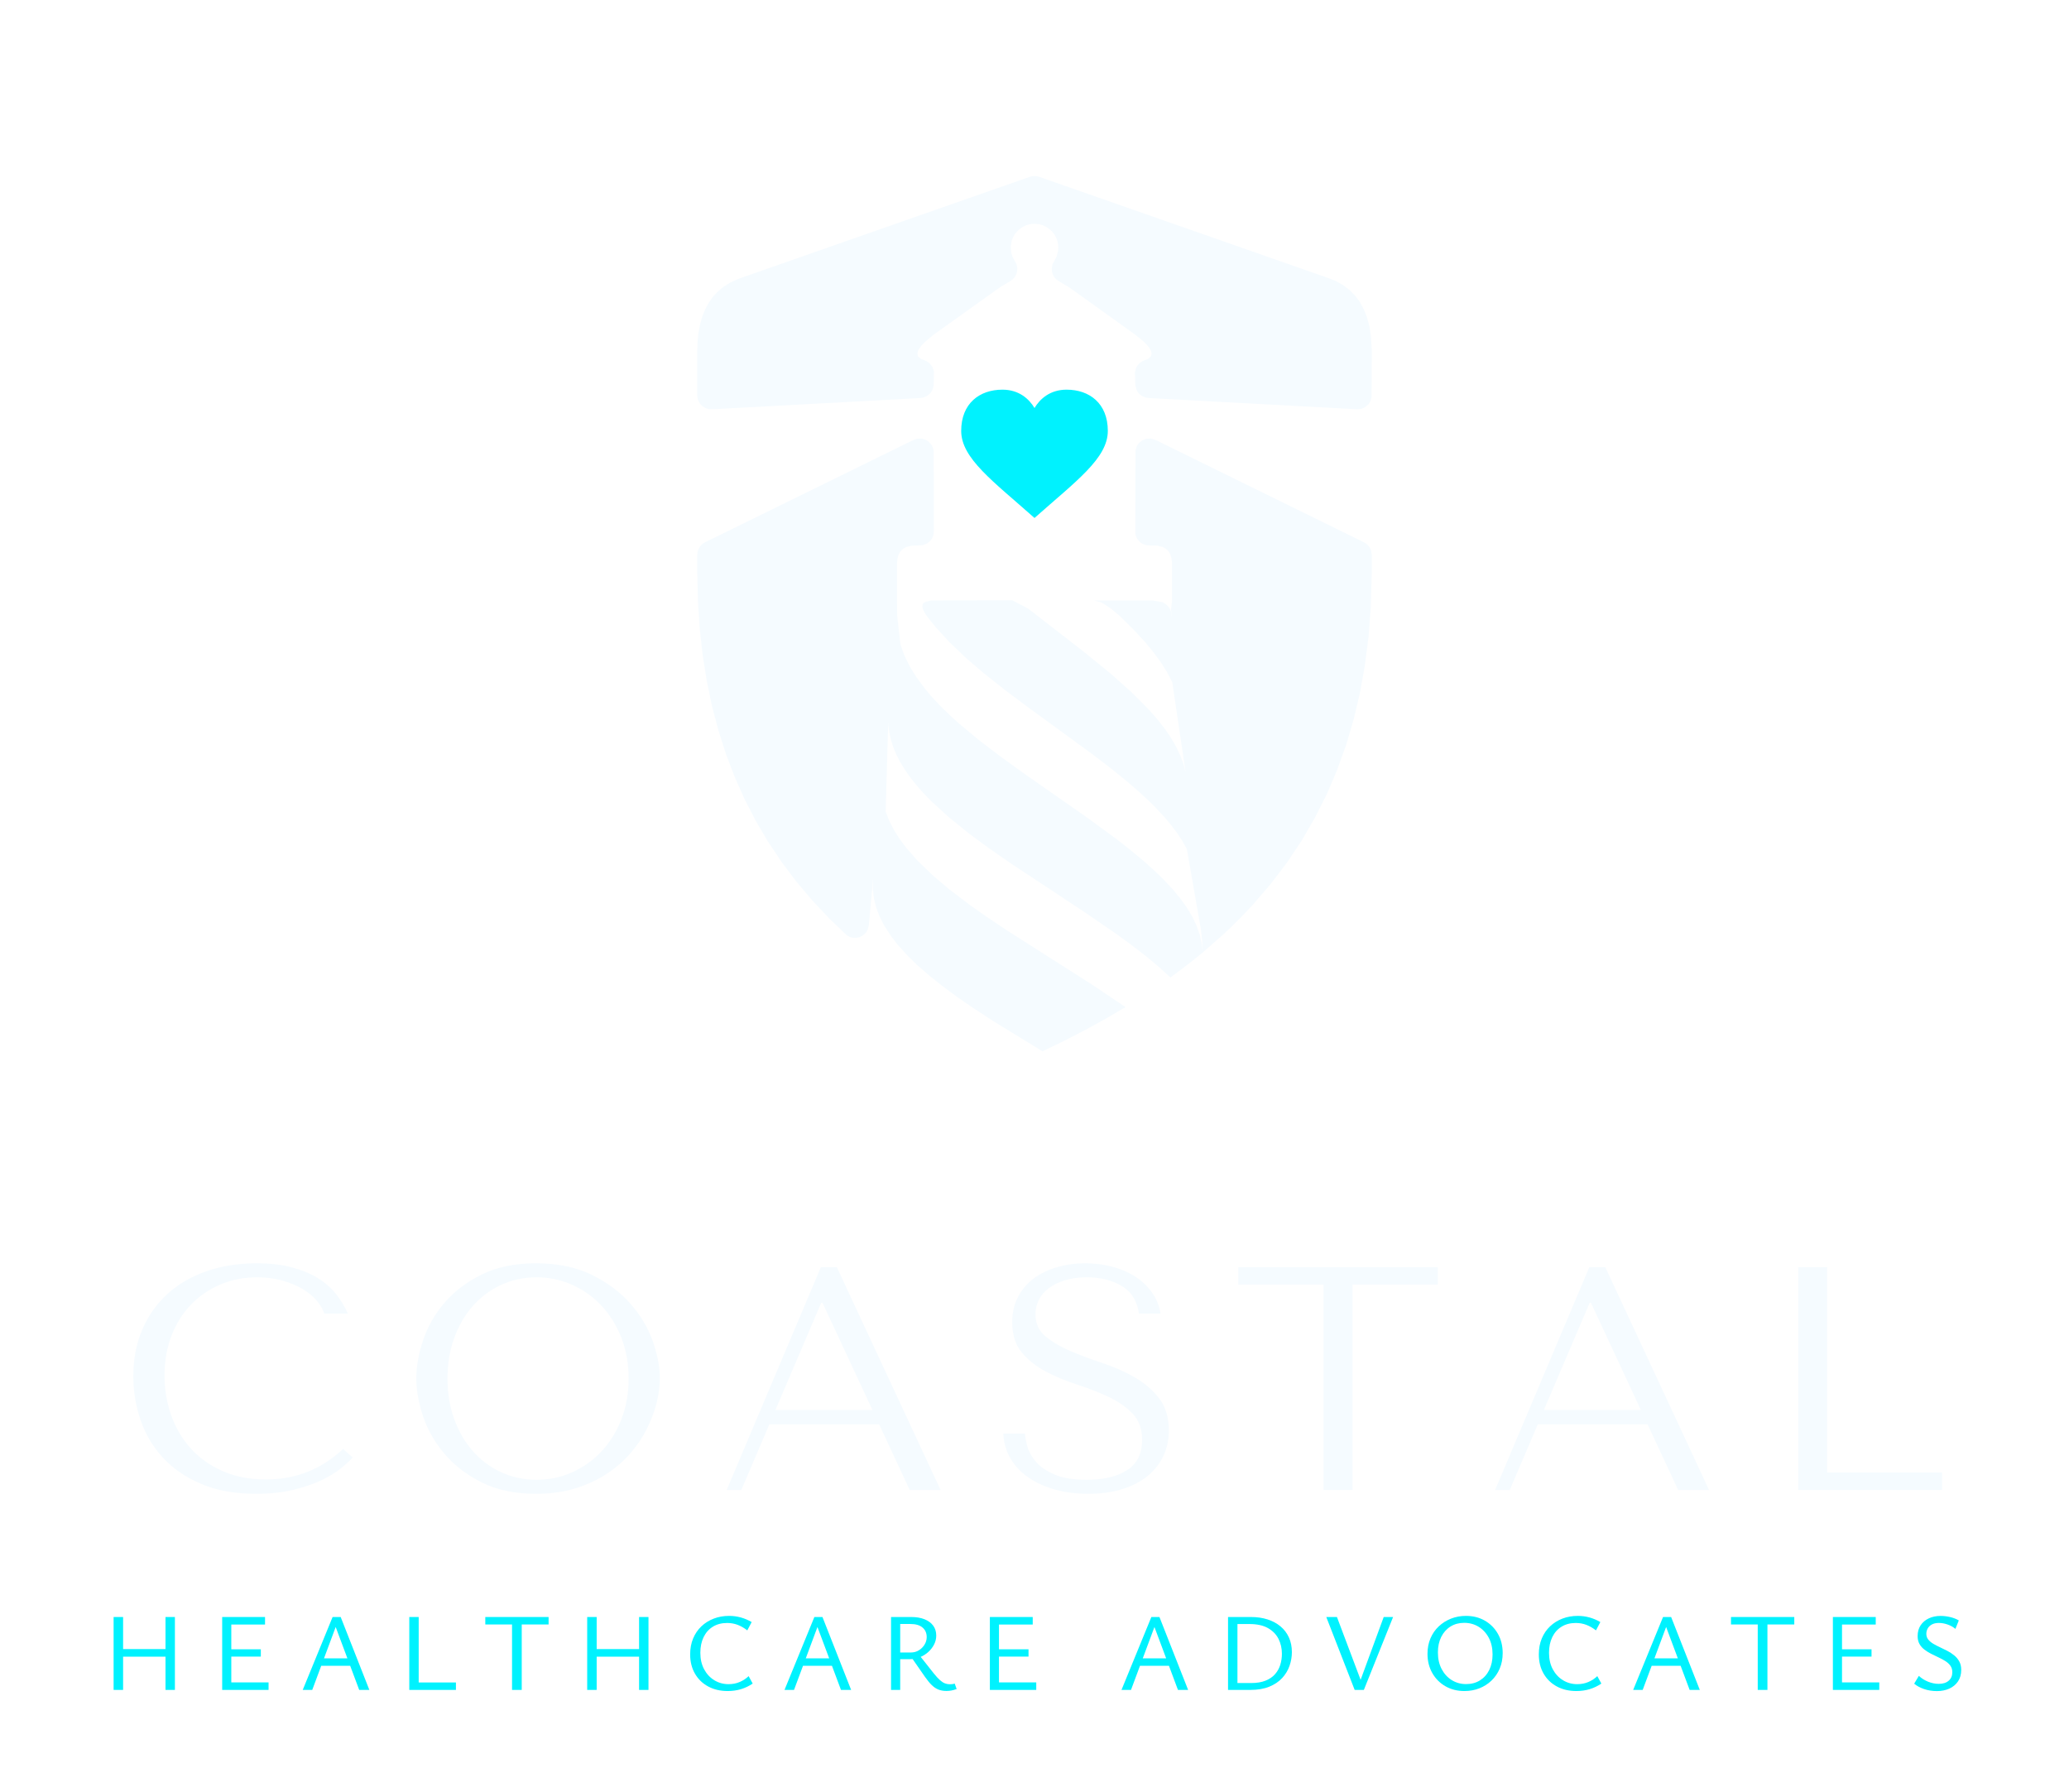
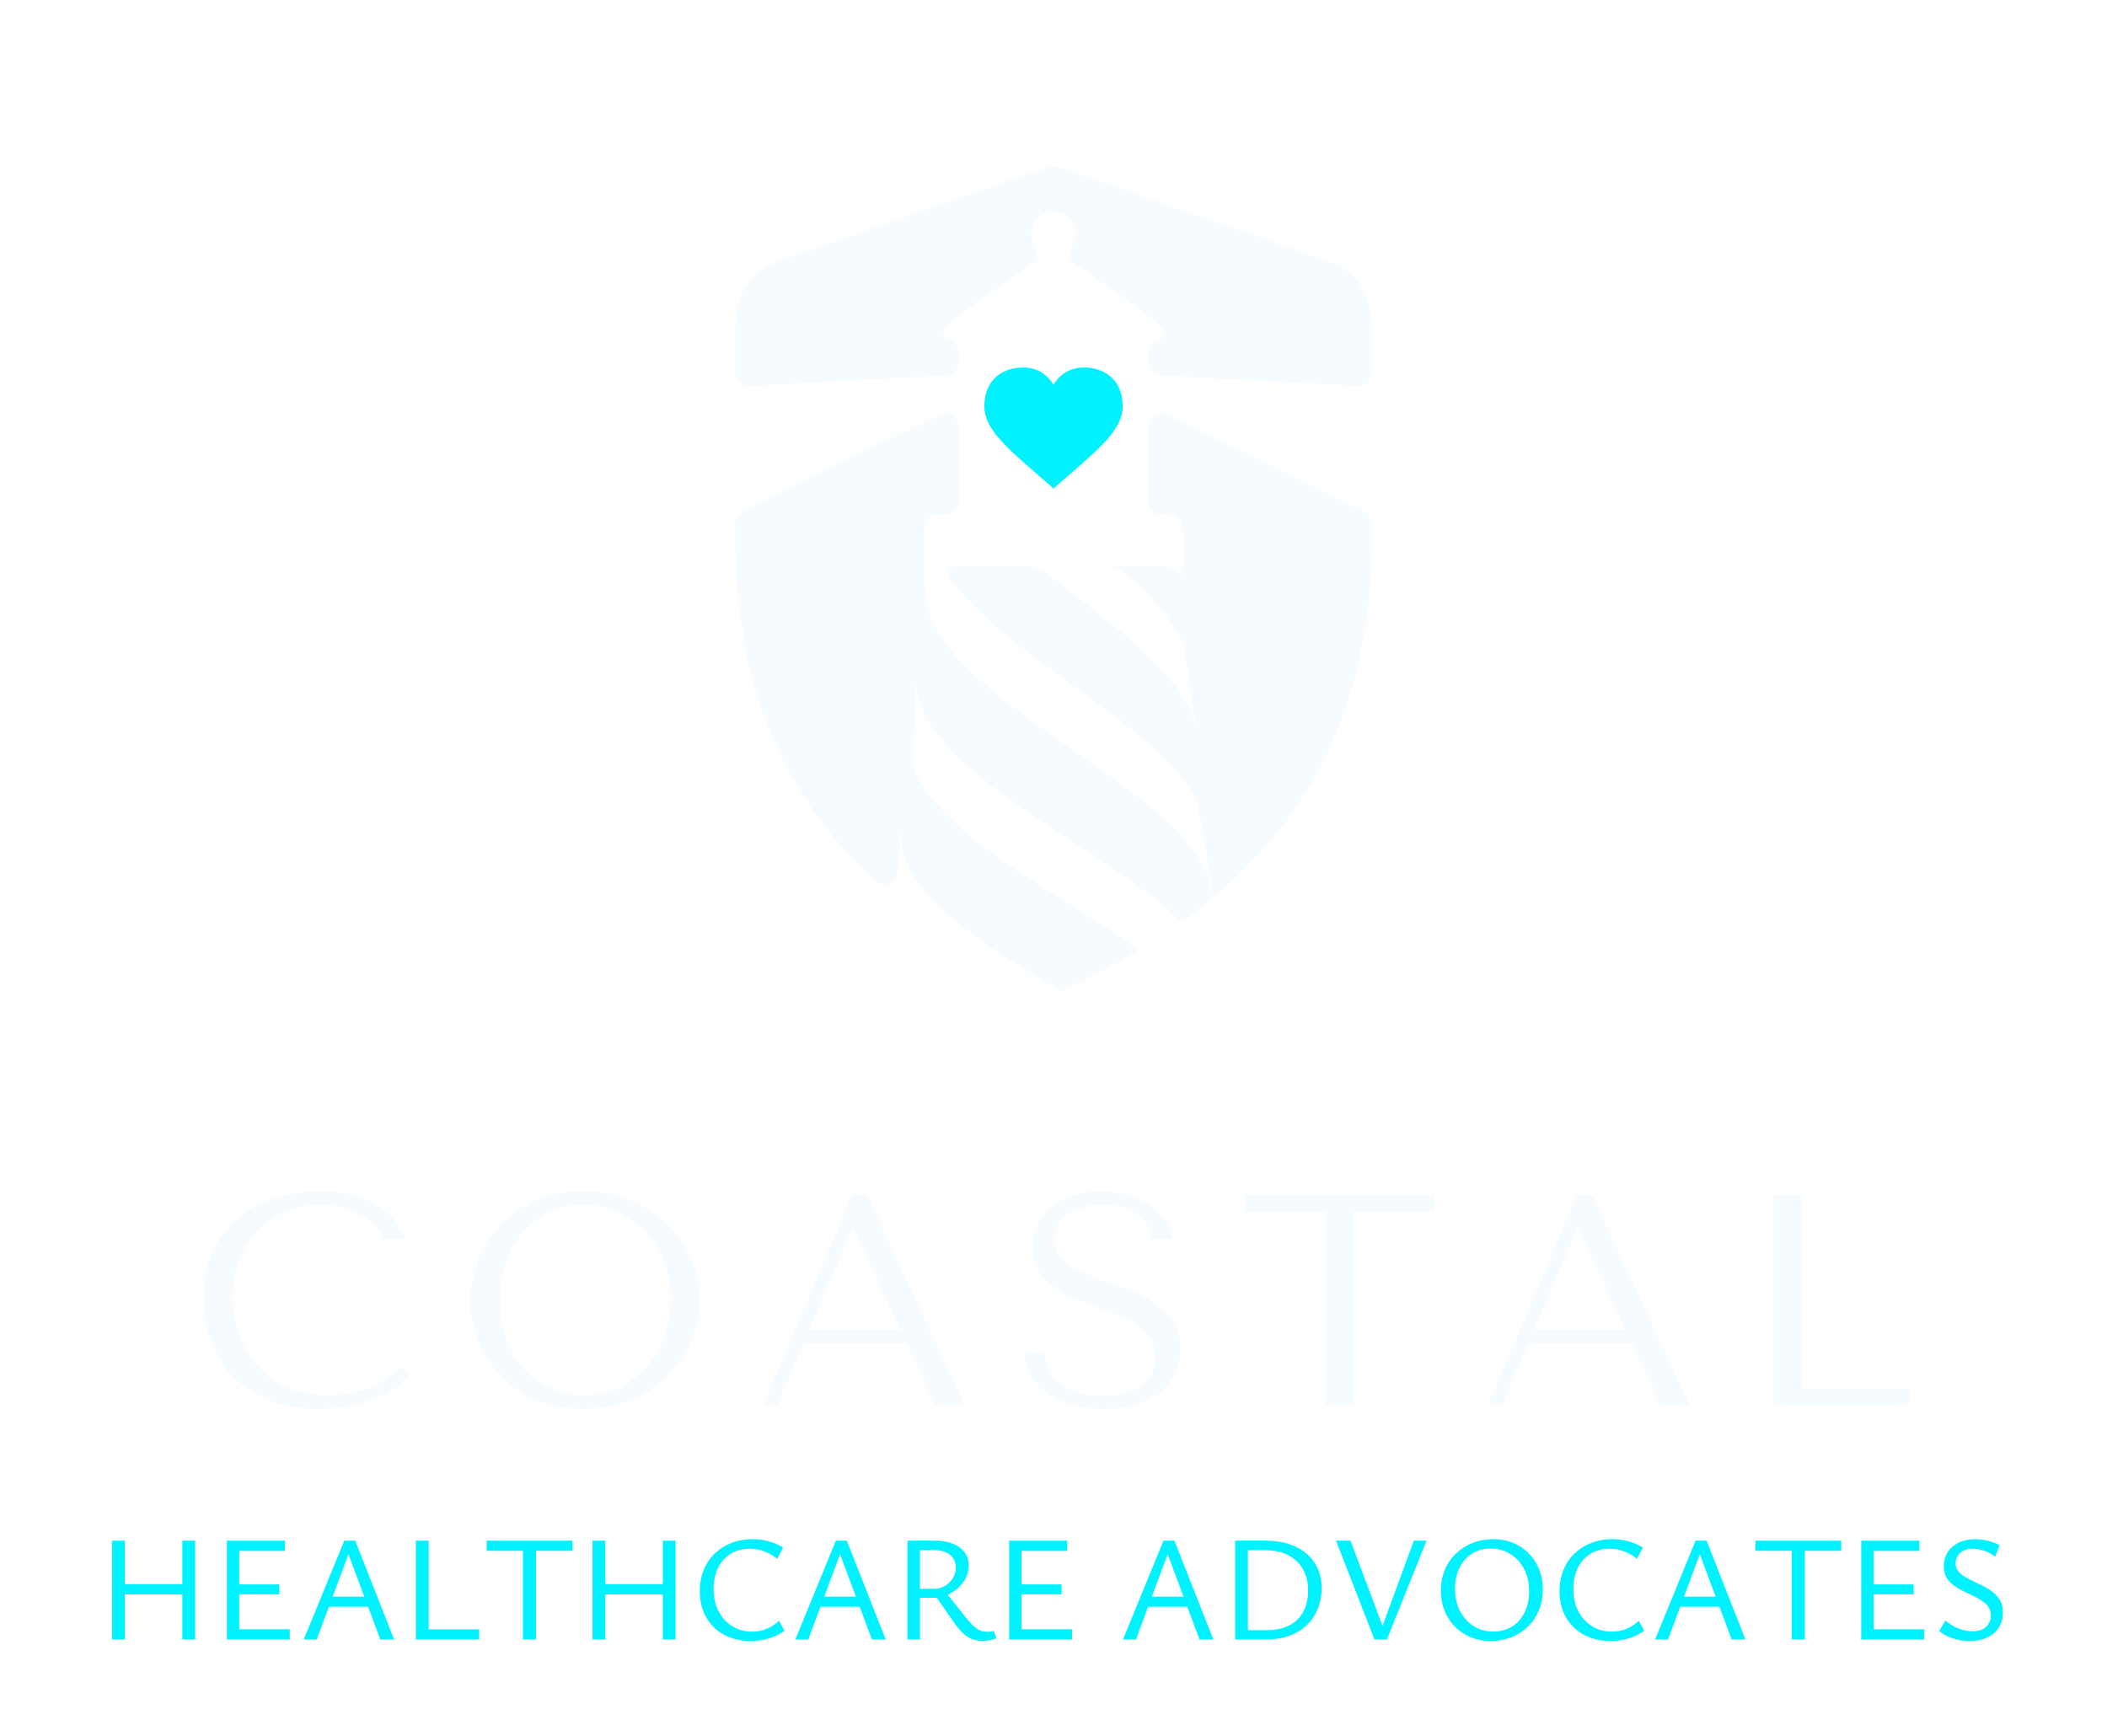
- <svg xmlns="http://www.w3.org/2000/svg" viewBox="0 0 162.49 140.70" width="162.49" height="140.70" role="img" aria-label="Coastal Healthcare Advocates">
-   <g transform="translate(46.700 8.000) scale(0.57576)">
+ <svg xmlns="http://www.w3.org/2000/svg" viewBox="0 0 175.41 144.50" width="175.41" height="144.50" role="img" aria-label="Coastal Healthcare Advocates">
+   <g transform="translate(53.161 8.000) scale(0.57576)">
    <path d="M 16.47 41.9 L 44.45 40.39 L 44.94 40.29 L 45.29 40.14 L 45.59 39.92 L 45.85 39.65 L 46.05 39.33 L 46.18 38.98 L 46.25 38.61 L 46.28 36.76 L 46.09 36.17 L 45.71 35.67 L 45.31 35.38 L 44.47 35.02 L 44.14 34.73 L 44.05 34.52 L 44.03 34.26 L 44.1 33.99 L 44.24 33.7 L 44.56 33.26 L 45.01 32.78 L 46.24 31.75 L 55.33 25.26 L 56.83 24.36 L 57.2 24.02 L 57.41 23.72 L 57.56 23.38 L 57.64 23.01 L 57.65 22.64 L 57.55 22.16 L 57.01 21.15 L 56.81 20.48 L 56.76 19.67 L 56.91 18.88 L 57.09 18.43 L 57.3 18.07 L 57.59 17.69 L 57.96 17.35 L 58.3 17.11 L 58.74 16.88 L 59.2 16.73 L 59.61 16.65 L 60.11 16.63 L 60.69 16.7 L 61.17 16.84 L 61.62 17.06 L 62.04 17.35 L 62.41 17.69 L 62.76 18.16 L 62.99 18.6 L 63.13 18.99 L 63.22 19.47 L 63.25 19.88 L 63.21 20.36 L 62.99 21.15 L 62.45 22.16 L 62.35 22.77 L 62.38 23.14 L 62.48 23.5 L 62.65 23.83 L 62.89 24.12 L 63.17 24.36 L 64.72 25.29 L 73.72 31.73 L 74.95 32.74 L 75.35 33.16 L 75.7 33.6 L 75.88 33.94 L 75.96 34.22 L 75.96 34.45 L 75.87 34.7 L 75.53 35.02 L 74.69 35.38 L 74.29 35.67 L 74.04 35.96 L 73.86 36.28 L 73.7 36.89 L 73.75 38.61 L 73.9 39.22 L 74.07 39.55 L 74.31 39.84 L 74.61 40.08 L 75.06 40.29 L 75.55 40.39 L 104 41.92 L 104.61 41.86 L 105.06 41.66 L 105.53 41.27 L 105.81 40.86 L 105.98 40.27 L 106 33.8 L 105.89 31.97 L 105.69 30.65 L 105.37 29.44 L 104.94 28.34 L 104.38 27.3 L 103.72 26.41 L 102.96 25.65 L 102.09 24.99 L 101.11 24.44 L 100.17 24.06 L 60.63 10.22 L 60.26 10.13 L 59.74 10.13 L 59.37 10.22 L 19.76 24.08 L 18.56 24.61 L 17.55 25.24 L 16.79 25.88 L 16.14 26.58 L 15.56 27.4 L 15.09 28.28 L 14.68 29.28 L 14.39 30.32 L 14.16 31.51 L 14.04 32.72 L 14 33.9 L 14 40.03 L 14.06 40.51 L 14.19 40.86 L 14.39 41.18 L 14.64 41.45 L 14.94 41.66 L 15.27 41.82 L 15.63 41.91 L 16.47 41.9 Z M 69.53 68.51 L 70.47 69.14 L 71.6 70.09 L 73.53 71.99 L 75.11 73.7 L 76.26 75.1 L 77.27 76.49 L 78.1 77.82 L 78.79 79.15 L 80.8 92.7 L 80.61 91.45 L 80.33 90.34 L 79.92 89.23 L 79.33 87.96 L 78.59 86.69 L 77.72 85.43 L 76.72 84.16 L 75.6 82.89 L 73.24 80.52 L 70.39 77.98 L 66.69 74.97 L 59.13 69.11 L 56.982 67.982 L 45.92 68 L 45.25 68.16 L 44.88 68.32 L 44.76 68.48 L 44.7 68.79 L 44.81 69.27 L 45.06 69.74 L 45.38 70.22 L 46.52 71.64 L 48.41 73.7 L 50.74 75.92 L 53.15 77.98 L 55.96 80.2 L 59.13 82.57 L 67.82 88.91 L 70.51 90.97 L 72.66 92.71 L 74.13 93.98 L 75.51 95.25 L 76.62 96.36 L 77.66 97.47 L 78.59 98.58 L 79.43 99.68 L 80.16 100.79 L 80.78 101.9 L 82.6 112.3 L 82.67 112.66 L 82.852 114.244 L 82.944 116.015 L 85.69 113.6 L 86.52 112.83 L 88.21 111.16 L 89.8 109.48 L 92.27 106.6 L 94.53 103.62 L 96.49 100.67 L 98.28 97.57 L 99.88 94.39 L 101.27 91.13 L 102.48 87.79 L 103.51 84.3 L 104.38 80.65 L 105.05 76.93 L 105.56 72.97 L 105.87 68.92 L 106 64.31 L 106 61.77 L 105.9 61.16 L 105.74 60.82 L 105.53 60.52 L 105.25 60.26 L 104.94 60.07 L 76.49 46.1 L 75.9 45.92 L 75.28 45.94 L 74.7 46.16 L 74.22 46.55 L 73.95 46.96 L 73.77 47.56 L 73.75 58.85 L 73.87 59.33 L 74.05 59.65 L 74.38 60.03 L 74.68 60.25 L 75.02 60.4 L 75.38 60.48 L 76.72 60.52 L 77.44 60.69 L 77.78 60.85 L 78.1 61.1 L 78.33 61.37 L 78.52 61.71 L 78.68 62.26 L 78.75 62.83 L 78.75 68.08 L 78.62 69.31 L 78.72 69.97 L 78.73 70.09 L 78.74 70.28 L 78.64 69.58 L 78.47 69.14 L 78.3 68.89 L 77.83 68.44 L 77.48 68.25 L 77.22 68.19 L 76.14 68 L 68.13 68 L 69.05 68.25 L 69.53 68.51 Z M 14 64.21 L 14.09 68.05 L 14.33 71.76 L 14.73 75.42 L 15.29 78.94 L 16.01 82.41 L 16.89 85.74 L 17.91 88.94 L 19.11 92.08 L 20.45 95.09 L 21.97 98.04 L 23.63 100.86 L 25.47 103.62 L 27.49 106.31 L 29.65 108.87 L 32.05 111.42 L 34.41 113.67 L 34.85 113.91 L 35.21 114 L 35.7 114.01 L 36.07 113.94 L 36.41 113.79 L 36.72 113.58 L 37.06 113.22 L 37.24 112.9 L 37.4 112.3 L 37.99 105.89 L 37.95 107.37 L 38.09 108.6 L 38.39 109.83 L 38.85 111.06 L 39.47 112.29 L 40.42 113.76 L 41.37 114.99 L 42.71 116.47 L 43.97 117.7 L 45.66 119.17 L 47.52 120.65 L 49.53 122.13 L 51.67 123.6 L 54.3 125.32 L 61.09 129.49 L 64.12 128.02 L 66.99 126.54 L 69.73 125.03 L 72.42 123.46 L 67.86 120.4 L 56.28 113.02 L 53.7 111.3 L 51.25 109.58 L 48.34 107.37 L 46.02 105.4 L 43.99 103.43 L 42.48 101.71 L 41.57 100.48 L 40.8 99.25 L 40.17 98.02 L 39.7 96.79 L 40.09 83.08 L 40.03 84.06 L 40.07 85.05 L 40.2 86.03 L 40.42 87.01 L 40.73 88 L 41.14 88.98 L 41.64 89.97 L 42.39 91.2 L 43.09 92.18 L 43.87 93.16 L 44.73 94.15 L 45.92 95.38 L 48.35 97.59 L 51.1 99.81 L 53.76 101.77 L 56.59 103.74 L 67.01 110.63 L 71.3 113.58 L 73.32 115.06 L 75.23 116.53 L 77 118.01 L 78.54 119.42 L 80.77 117.75 L 82.944 116.015 L 82.81 114.81 L 82.54 113.58 L 82.1 112.35 L 81.52 111.12 L 80.78 109.89 L 79.9 108.66 L 78.89 107.43 L 77.51 105.96 L 76.23 104.73 L 74.85 103.5 L 73.07 102.02 L 71.18 100.54 L 67.15 97.59 L 59.04 91.93 L 55.61 89.47 L 52.38 87.01 L 49.72 84.8 L 48.37 83.57 L 47.11 82.34 L 45.96 81.11 L 45.13 80.13 L 43.85 78.4 L 42.94 76.93 L 42.23 75.45 L 41.71 73.98 L 41.27 70.09 L 41.25 68.06 L 41.25 62.94 L 41.3 62.35 L 41.42 61.86 L 41.61 61.46 L 41.84 61.16 L 42.16 60.9 L 42.5 60.71 L 43.27 60.53 L 44.74 60.46 L 45.32 60.25 L 45.71 59.94 L 45.95 59.66 L 46.13 59.33 L 46.23 58.97 L 46.27 58.6 L 46.25 47.68 L 46.19 47.31 L 46.05 46.96 L 45.86 46.65 L 45.51 46.3 L 45.08 46.05 L 44.6 45.92 L 43.98 45.94 L 43.51 46.1 L 14.95 60.12 L 14.65 60.34 L 14.39 60.61 L 14.15 61.04 L 14.04 61.4 L 14 61.77 L 14 64.21 Z" fill="#F5FBFF" />
    <g transform="translate(0 3.0) translate(60 30) scale(1.25) translate(-60 -30)">
      <path d="M60 49 C55.5 45 52 42.5 52 39.5 C52 36.5 54 35 56.5 35 C58.3 35 59.4 36 60 37 C60.6 36 61.7 35 63.5 35 C66 35 68 36.5 68 39.5 C68 42.5 64.5 45 60 49 Z" fill="#00F2FE" />
    </g>
  </g>
  <g fill="#F5FBFF">
-     <path transform="translate(9.2203 117) scale(0.025 -0.025)" d="M709 129Q607 33 467 33Q389 33 329.0 60.0Q269 87 229.0 132.0Q189 177 168.5 236.0Q148 295 148 359Q148 427 169.5 483.5Q191 540 230.0 581.0Q269 622 322.5 645.0Q376 668 439 668Q482 668 517.5 658.0Q553 648 580.5 632.0Q608 616 625.5 595.5Q643 575 650 554H724Q709 588 685.5 617.0Q662 646 627.0 667.0Q592 688 545.0 700.0Q498 712 438 712Q351 712 279.5 687.0Q208 662 157.0 615.5Q106 569 78.0 503.5Q50 438 50 357Q50 287 72.5 220.5Q95 154 142.0 102.5Q189 51 262.0 19.5Q335 -12 436 -12Q500 -12 550.5 0.0Q601 12 638.5 29.5Q676 47 701.0 67.0Q726 87 739 102Z" />
-     <path transform="translate(31.4453 117) scale(0.025 -0.025)" d="M50 350Q50 294 71.5 230.5Q93 167 139.0 113.0Q185 59 256.0 23.5Q327 -12 426 -12Q493 -12 547.5 4.5Q602 21 645.5 49.0Q689 77 721.0 113.5Q753 150 773.5 190.5Q794 231 804.5 272.0Q815 313 815 350Q815 406 792.0 469.5Q769 533 721.0 587.0Q673 641 599.5 676.5Q526 712 426 712Q327 712 256.0 677.0Q185 642 139.0 588.5Q93 535 71.5 471.0Q50 407 50 350ZM148 350Q148 420 169.5 478.5Q191 537 228.5 579.0Q266 621 317.0 644.5Q368 668 428 668Q487 668 539.5 644.5Q592 621 631.5 579.0Q671 537 694.0 478.5Q717 420 717 350Q717 280 694.0 221.5Q671 163 631.5 121.0Q592 79 539.5 55.5Q487 32 428 32Q368 32 317.0 55.5Q266 79 228.5 121.0Q191 163 169.5 221.5Q148 280 148 350Z" />
-     <path transform="translate(56.3203 117) scale(0.025 -0.025)" d="M509 206 605 0H702L376 700H326L30 0H76L164 206ZM488 251H183L327 588H331Z" />
-     <path transform="translate(77.8703 117) scale(0.025 -0.025)" d="M37 177Q39 134 59.5 99.0Q80 64 115.5 39.5Q151 15 199.0 1.5Q247 -12 304 -12Q362 -12 408.5 2.0Q455 16 488.0 42.0Q521 68 539.0 105.0Q557 142 557 187Q557 249 526.0 288.5Q495 328 448.5 354.5Q402 381 347.5 399.0Q293 417 246.5 437.0Q200 457 169.0 483.0Q138 509 138 552Q138 576 148.5 597.0Q159 618 179.5 633.5Q200 649 230.0 658.5Q260 668 299 668Q364 668 409.5 640.5Q455 613 463 554H531Q525 591 504.0 620.5Q483 650 451.0 670.5Q419 691 378.5 701.5Q338 712 294 712Q248 712 206.5 700.0Q165 688 133.5 665.0Q102 642 83.5 607.0Q65 572 65 527Q65 468 95.0 432.0Q125 396 170.5 372.0Q216 348 269.0 331.0Q322 314 367.5 292.5Q413 271 443.0 240.0Q473 209 473 157Q473 92 425.5 62.0Q378 32 299 32Q236 32 198.0 48.5Q160 65 140.0 88.0Q120 111 113.0 135.5Q106 160 105 177Z" />
-     <path transform="translate(96.7453 117) scale(0.025 -0.025)" d="M379 0V645H647V700H20V645H288V0Z" />
-     <path transform="translate(116.6703 117) scale(0.025 -0.025)" d="M509 206 605 0H702L376 700H326L30 0H76L164 206ZM488 251H183L327 588H331Z" />
-     <path transform="translate(138.2203 117) scale(0.025 -0.025)" d="M120 0V700H211V55H572V0Z" />
+     <path transform="translate(15.6812 117) scale(0.025 -0.025)" d="M709 129Q607 33 467 33Q389 33 329.0 60.0Q269 87 229.0 132.0Q189 177 168.5 236.0Q148 295 148 359Q148 427 169.5 483.5Q191 540 230.0 581.0Q269 622 322.5 645.0Q376 668 439 668Q482 668 517.5 658.0Q553 648 580.5 632.0Q608 616 625.5 595.5Q643 575 650 554H724Q709 588 685.5 617.0Q662 646 627.0 667.0Q592 688 545.0 700.0Q498 712 438 712Q351 712 279.5 687.0Q208 662 157.0 615.5Q106 569 78.0 503.5Q50 438 50 357Q50 287 72.5 220.5Q95 154 142.0 102.5Q189 51 262.0 19.5Q335 -12 436 -12Q500 -12 550.5 0.0Q601 12 638.5 29.5Q676 47 701.0 67.0Q726 87 739 102Z" />
+     <path transform="translate(37.9062 117) scale(0.025 -0.025)" d="M50 350Q50 294 71.5 230.5Q93 167 139.0 113.0Q185 59 256.0 23.5Q327 -12 426 -12Q493 -12 547.5 4.5Q602 21 645.5 49.0Q689 77 721.0 113.5Q753 150 773.5 190.5Q794 231 804.5 272.0Q815 313 815 350Q815 406 792.0 469.5Q769 533 721.0 587.0Q673 641 599.5 676.5Q526 712 426 712Q327 712 256.0 677.0Q185 642 139.0 588.5Q93 535 71.5 471.0Q50 407 50 350ZM148 350Q148 420 169.5 478.5Q191 537 228.5 579.0Q266 621 317.0 644.5Q368 668 428 668Q487 668 539.5 644.5Q592 621 631.5 579.0Q671 537 694.0 478.5Q717 420 717 350Q717 280 694.0 221.5Q671 163 631.5 121.0Q592 79 539.5 55.5Q487 32 428 32Q368 32 317.0 55.5Q266 79 228.5 121.0Q191 163 169.5 221.5Q148 280 148 350Z" />
+     <path transform="translate(62.7812 117) scale(0.025 -0.025)" d="M509 206 605 0H702L376 700H326L30 0H76L164 206ZM488 251H183L327 588H331Z" />
+     <path transform="translate(84.3312 117) scale(0.025 -0.025)" d="M37 177Q39 134 59.5 99.0Q80 64 115.5 39.5Q151 15 199.0 1.5Q247 -12 304 -12Q362 -12 408.5 2.0Q455 16 488.0 42.0Q521 68 539.0 105.0Q557 142 557 187Q557 249 526.0 288.5Q495 328 448.5 354.5Q402 381 347.5 399.0Q293 417 246.5 437.0Q200 457 169.0 483.0Q138 509 138 552Q138 576 148.5 597.0Q159 618 179.5 633.5Q200 649 230.0 658.5Q260 668 299 668Q364 668 409.5 640.5Q455 613 463 554H531Q525 591 504.0 620.5Q483 650 451.0 670.5Q419 691 378.5 701.5Q338 712 294 712Q248 712 206.5 700.0Q165 688 133.5 665.0Q102 642 83.5 607.0Q65 572 65 527Q65 468 95.0 432.0Q125 396 170.5 372.0Q216 348 269.0 331.0Q322 314 367.5 292.5Q413 271 443.0 240.0Q473 209 473 157Q473 92 425.5 62.0Q378 32 299 32Q236 32 198.0 48.5Q160 65 140.0 88.0Q120 111 113.0 135.5Q106 160 105 177Z" />
+     <path transform="translate(103.2062 117) scale(0.025 -0.025)" d="M379 0V645H647V700H20V645H288V0Z" />
+     <path transform="translate(123.1312 117) scale(0.025 -0.025)" d="M509 206 605 0H702L376 700H326L30 0H76L164 206ZM488 251H183L327 588H331Z" />
+     <path transform="translate(144.6812 117) scale(0.025 -0.025)" d="M120 0V700H211V55H572V0Z" />
  </g>
  <g fill="#00F2FE">
-     <path transform="translate(8 132.7) scale(0.0087 -0.0087)" d="M574.426 0V658H659.358V0ZM106.071 0V658H191.645V0ZM133.643 300.07V368.573H632.5V300.07Z" />
-     <path transform="translate(16.526 132.7) scale(0.0087 -0.0087)" d="M524.786 0H106.071V658H492.929V590.141H188.431V67.859H524.786ZM133.643 300.713V366.644H454.929V300.713Z" />
-     <path transform="translate(23.4338 132.7) scale(0.0087 -0.0087)" d="M548.997 0 320.213 611.999H353.143L125.145 0H39.213L308.856 658H381.858L640.715 0ZM157.642 217.783 182.214 285H475.856L511.715 217.783Z" />
-     <path transform="translate(31.2203 132.7) scale(0.0087 -0.0087)" d="M106.071 0V658H191.002V0ZM134 0V67.217H527.215V0Z" />
-     <path transform="translate(37.8758 132.7) scale(0.0087 -0.0087)" d="M268.712 0V658H356.216V0ZM27.286 590.783V658H598.642V590.783Z" />
-     <path transform="translate(45.1925 132.7) scale(0.0087 -0.0087)" d="M574.426 0V658H659.358V0ZM106.071 0V658H191.645V0ZM133.643 300.07V368.573H632.5V300.07Z" />
-     <path transform="translate(53.7185 132.7) scale(0.0087 -0.0087)" d="M394.714 -10.143Q294.143 -10.143 217.678 31.357Q141.214 72.857 98.393 147.535Q55.571 222.214 55.571 320.571Q55.571 400.286 82.286 464.357Q109 528.429 157.036 573.929Q205.072 619.429 269 643.786Q332.929 668.143 407.643 668.143Q462.072 668.143 513.572 653.822Q565.072 639.5 610.858 612.286L571.428 537.426Q528.214 570.712 483.999 587.426Q439.785 604.141 388.857 604.141Q315.358 604.141 261.037 570.82Q206.716 537.499 177.145 476.856Q147.574 416.214 147.574 334.715Q147.574 249.644 181.681 186.144Q215.788 122.644 273.68 87.287Q331.573 51.93 402.429 51.93Q456.929 51.93 502.714 71.502Q548.5 91.074 583.499 124.359L620.072 57.214Q570.215 23.571 514.286 6.714Q458.357 -10.143 394.714 -10.143Z" />
-     <path transform="translate(61.2701 132.7) scale(0.0087 -0.0087)" d="M548.997 0 320.213 611.999H353.143L125.145 0H39.213L308.856 658H381.858L640.715 0ZM157.642 217.783 182.214 285H475.856L511.715 217.783Z" />
-     <path transform="translate(69.0566 132.7) scale(0.0087 -0.0087)" d="M106 0V658H287.857Q357.357 658 408.036 637.786Q458.715 617.571 486.358 580.25Q514.001 542.928 514.001 490.714Q514.001 448.285 494.394 409.857Q474.786 371.428 441.465 341.607Q408.144 311.785 365.322 294.571Q322.501 277.357 275.286 277.357H137.643V337.786H285.786Q324 337.786 356.036 356.929Q388.071 376.072 407.964 408.071Q427.856 440.071 427.856 476.571Q427.856 531.214 390.035 563.142Q352.214 595.07 280.786 595.07H188.715V0ZM606.285 -9.429Q565.856 -9.429 534.356 2.857Q502.856 15.143 474.107 42.893Q445.357 70.643 412.643 117.357L286.5 299.071L354.072 323.072L493.358 147Q523.644 109.357 547.358 88.358Q571.072 67.358 592.286 59.215Q613.5 51.072 634.571 51.072Q642.928 51.072 655.607 52.072Q668.285 53.072 680.643 57.072L698.214 8.072Q671.714 -1.786 649.535 -5.607Q627.357 -9.429 606.285 -9.429Z" />
-     <path transform="translate(76.817 132.7) scale(0.0087 -0.0087)" d="M524.786 0H106.071V658H492.929V590.141H188.431V67.859H524.786ZM133.643 300.713V366.644H454.929V300.713Z" />
-     <path transform="translate(87.7355 132.7) scale(0.0087 -0.0087)" d="M548.997 0 320.213 611.999H353.143L125.145 0H39.213L308.856 658H381.858L640.715 0ZM157.642 217.783 182.214 285H475.856L511.715 217.783Z" />
-     <path transform="translate(95.522 132.7) scale(0.0087 -0.0087)" d="M106.071 0V658H313Q394.857 658 462.714 636.25Q530.571 614.5 579.857 573.215Q629.143 531.929 655.75 473.215Q682.357 414.501 682.357 340.572Q682.357 278.072 661.143 217.286Q639.929 156.501 594.929 107.465Q549.929 58.429 478.607 29.214Q407.285 0 307.428 0ZM191.002 62.074H314.499Q391.428 62.074 444.677 83.538Q497.927 105.002 530.498 142.252Q563.069 179.501 577.676 226.715Q592.282 273.929 592.282 326.428Q592.282 400.142 561.497 460.892Q530.712 521.641 466.141 558.141Q401.57 594.641 299.499 594.641H191.002Z" />
-     <path transform="translate(103.8131 132.7) scale(0.0087 -0.0087)" d="M296.141 0 39.928 658H136.146L376.501 20.143H323.785L558.354 658H643L379.072 0Z" />
-     <path transform="translate(111.6257 132.7) scale(0.0087 -0.0087)" d="M389.285 -10.143Q292.643 -10.143 217.285 33.178Q141.928 76.5 98.75 152.643Q55.571 228.786 55.571 325.428Q55.571 402.572 82.5 465.679Q109.428 528.786 157.5 573.786Q205.572 618.786 268.179 643.465Q330.786 668.143 402.5 668.143Q498.857 668.143 573.714 624.822Q648.572 581.5 691.429 505.857Q734.286 430.214 734.286 332.572Q734.286 255.428 707.357 192.321Q680.428 129.214 633 83.893Q585.571 38.571 523.285 14.214Q461 -10.143 389.285 -10.143ZM404.072 52.573Q475.571 52.573 529.463 86.216Q583.355 119.858 613.14 180.179Q642.925 240.5 642.925 319.714Q642.925 406.285 608.961 470.285Q574.997 534.284 517.105 569.855Q459.213 605.427 386.428 605.427Q316.858 605.427 263.287 572.106Q209.716 538.784 179.61 478.464Q149.503 418.143 149.503 338.286Q149.503 252.358 183.467 188.037Q217.431 123.716 275.18 88.145Q332.93 52.573 404.072 52.573Z" />
-     <path transform="translate(120.3692 132.7) scale(0.0087 -0.0087)" d="M394.714 -10.143Q294.143 -10.143 217.678 31.357Q141.214 72.857 98.393 147.535Q55.571 222.214 55.571 320.571Q55.571 400.286 82.286 464.357Q109 528.429 157.036 573.929Q205.072 619.429 269 643.786Q332.929 668.143 407.643 668.143Q462.072 668.143 513.572 653.822Q565.072 639.5 610.858 612.286L571.428 537.426Q528.214 570.712 483.999 587.426Q439.785 604.141 388.857 604.141Q315.358 604.141 261.037 570.82Q206.716 537.499 177.145 476.856Q147.574 416.214 147.574 334.715Q147.574 249.644 181.681 186.144Q215.788 122.644 273.68 87.287Q331.573 51.93 402.429 51.93Q456.929 51.93 502.714 71.502Q548.5 91.074 583.499 124.359L620.072 57.214Q570.215 23.571 514.286 6.714Q458.357 -10.143 394.714 -10.143Z" />
-     <path transform="translate(127.9208 132.7) scale(0.0087 -0.0087)" d="M548.997 0 320.213 611.999H353.143L125.145 0H39.213L308.856 658H381.858L640.715 0ZM157.642 217.783 182.214 285H475.856L511.715 217.783Z" />
-     <path transform="translate(135.7073 132.7) scale(0.0087 -0.0087)" d="M268.712 0V658H356.216V0ZM27.286 590.783V658H598.642V590.783Z" />
-     <path transform="translate(143.024 132.7) scale(0.0087 -0.0087)" d="M524.786 0H106.071V658H492.929V590.141H188.431V67.859H524.786ZM133.643 300.713V366.644H454.929V300.713Z" />
-     <path transform="translate(149.9318 132.7) scale(0.0087 -0.0087)" d="M390.142 159.643Q390.142 193.714 373.356 217.643Q356.571 241.571 328.499 259.535Q300.428 277.499 267.071 292.892Q233.714 308.285 200.249 325.285Q166.785 342.285 138.714 363.499Q110.643 384.714 93.857 414.321Q77.071 443.928 77.071 485.714Q77.071 542.643 104.036 583.214Q131 623.786 177.964 645.821Q224.929 667.857 284.357 667.857Q325.5 667.857 369.929 657.679Q414.357 647.5 448.786 627.143L418.143 550.856Q387.928 576.285 347.321 590.392Q306.714 604.499 269 604.499Q230.143 604.499 204.679 590.142Q179.215 575.785 167.394 553.571Q155.573 531.357 155.573 505.928Q155.573 476.429 172.751 454.893Q189.93 433.357 218.001 416.679Q246.072 400 279.644 384.608Q313.215 369.215 346.679 351.608Q380.144 334 408.215 310.893Q436.286 287.786 453.465 256.108Q470.643 224.429 470.643 180.858Q470.643 119.929 441.572 76.964Q412.5 34 362.929 11.679Q313.357 -10.643 251.143 -10.643Q188.5 -10.643 134.678 7.964Q80.857 26.571 45.857 56.285L88 126.715Q124.215 93.358 172 74.037Q219.786 54.715 267.929 54.715Q325 54.715 357.571 83.179Q390.142 111.643 390.142 159.643Z" />
+     <path transform="translate(8 136.5) scale(0.0125 -0.0125)" d="M574.426 0V658H659.358V0ZM106.071 0V658H191.645V0ZM133.643 300.07V368.573H632.5V300.07Z" />
+     <path transform="translate(17.5625 136.5) scale(0.0125 -0.0125)" d="M524.786 0H106.071V658H492.929V590.141H188.431V67.859H524.786ZM133.643 300.713V366.644H454.929V300.713Z" />
+     <path transform="translate(24.8 136.5) scale(0.0125 -0.0125)" d="M548.997 0 320.213 611.999H353.143L125.145 0H39.213L308.856 658H381.858L640.715 0ZM157.642 217.783 182.214 285H475.856L511.715 217.783Z" />
+     <path transform="translate(33.3 136.5) scale(0.0125 -0.0125)" d="M106.071 0V658H191.002V0ZM134 0V67.217H527.215V0Z" />
+     <path transform="translate(40.175 136.5) scale(0.0125 -0.0125)" d="M268.712 0V658H356.216V0ZM27.286 590.783V658H598.642V590.783Z" />
+     <path transform="translate(48 136.5) scale(0.0125 -0.0125)" d="M574.426 0V658H659.358V0ZM106.071 0V658H191.645V0ZM133.643 300.07V368.573H632.5V300.07Z" />
+     <path transform="translate(57.5625 136.5) scale(0.0125 -0.0125)" d="M394.714 -10.143Q294.143 -10.143 217.678 31.357Q141.214 72.857 98.393 147.535Q55.571 222.214 55.571 320.571Q55.571 400.286 82.286 464.357Q109 528.429 157.036 573.929Q205.072 619.429 269 643.786Q332.929 668.143 407.643 668.143Q462.072 668.143 513.572 653.822Q565.072 639.5 610.858 612.286L571.428 537.426Q528.214 570.712 483.999 587.426Q439.785 604.141 388.857 604.141Q315.358 604.141 261.037 570.82Q206.716 537.499 177.145 476.856Q147.574 416.214 147.574 334.715Q147.574 249.644 181.681 186.144Q215.788 122.644 273.68 87.287Q331.573 51.93 402.429 51.93Q456.929 51.93 502.714 71.502Q548.5 91.074 583.499 124.359L620.072 57.214Q570.215 23.571 514.286 6.714Q458.357 -10.143 394.714 -10.143Z" />
+     <path transform="translate(65.725 136.5) scale(0.0125 -0.0125)" d="M548.997 0 320.213 611.999H353.143L125.145 0H39.213L308.856 658H381.858L640.715 0ZM157.642 217.783 182.214 285H475.856L511.715 217.783Z" />
+     <path transform="translate(74.225 136.5) scale(0.0125 -0.0125)" d="M106 0V658H287.857Q357.357 658 408.036 637.786Q458.715 617.571 486.358 580.25Q514.001 542.928 514.001 490.714Q514.001 448.285 494.394 409.857Q474.786 371.428 441.465 341.607Q408.144 311.785 365.322 294.571Q322.501 277.357 275.286 277.357H137.643V337.786H285.786Q324 337.786 356.036 356.929Q388.071 376.072 407.964 408.071Q427.856 440.071 427.856 476.571Q427.856 531.214 390.035 563.142Q352.214 595.07 280.786 595.07H188.715V0ZM606.285 -9.429Q565.856 -9.429 534.356 2.857Q502.856 15.143 474.107 42.893Q445.357 70.643 412.643 117.357L286.5 299.071L354.072 323.072L493.358 147Q523.644 109.357 547.358 88.358Q571.072 67.358 592.286 59.215Q613.5 51.072 634.571 51.072Q642.928 51.072 655.607 52.072Q668.285 53.072 680.643 57.072L698.214 8.072Q671.714 -1.786 649.535 -5.607Q627.357 -9.429 606.285 -9.429Z" />
+     <path transform="translate(82.6875 136.5) scale(0.0125 -0.0125)" d="M524.786 0H106.071V658H492.929V590.141H188.431V67.859H524.786ZM133.643 300.713V366.644H454.929V300.713Z" />
+     <path transform="translate(93 136.5) scale(0.0125 -0.0125)" d="M548.997 0 320.213 611.999H353.143L125.145 0H39.213L308.856 658H381.858L640.715 0ZM157.642 217.783 182.214 285H475.856L511.715 217.783Z" />
+     <path transform="translate(101.5 136.5) scale(0.0125 -0.0125)" d="M106.071 0V658H313Q394.857 658 462.714 636.25Q530.571 614.5 579.857 573.215Q629.143 531.929 655.75 473.215Q682.357 414.501 682.357 340.572Q682.357 278.072 661.143 217.286Q639.929 156.501 594.929 107.465Q549.929 58.429 478.607 29.214Q407.285 0 307.428 0ZM191.002 62.074H314.499Q391.428 62.074 444.677 83.538Q497.927 105.002 530.498 142.252Q563.069 179.501 577.676 226.715Q592.282 273.929 592.282 326.428Q592.282 400.142 561.497 460.892Q530.712 521.641 466.141 558.141Q401.57 594.641 299.499 594.641H191.002Z" />
+     <path transform="translate(110.725 136.5) scale(0.0125 -0.0125)" d="M296.141 0 39.928 658H136.146L376.501 20.143H323.785L558.354 658H643L379.072 0Z" />
+     <path transform="translate(119.2625 136.5) scale(0.0125 -0.0125)" d="M389.285 -10.143Q292.643 -10.143 217.285 33.178Q141.928 76.5 98.75 152.643Q55.571 228.786 55.571 325.428Q55.571 402.572 82.5 465.679Q109.428 528.786 157.5 573.786Q205.572 618.786 268.179 643.465Q330.786 668.143 402.5 668.143Q498.857 668.143 573.714 624.822Q648.572 581.5 691.429 505.857Q734.286 430.214 734.286 332.572Q734.286 255.428 707.357 192.321Q680.428 129.214 633 83.893Q585.571 38.571 523.285 14.214Q461 -10.143 389.285 -10.143ZM404.072 52.573Q475.571 52.573 529.463 86.216Q583.355 119.858 613.14 180.179Q642.925 240.5 642.925 319.714Q642.925 406.285 608.961 470.285Q574.997 534.284 517.105 569.855Q459.213 605.427 386.428 605.427Q316.858 605.427 263.287 572.106Q209.716 538.784 179.61 478.464Q149.503 418.143 149.503 338.286Q149.503 252.358 183.467 188.037Q217.431 123.716 275.18 88.145Q332.93 52.573 404.072 52.573Z" />
+     <path transform="translate(129.1375 136.5) scale(0.0125 -0.0125)" d="M394.714 -10.143Q294.143 -10.143 217.678 31.357Q141.214 72.857 98.393 147.535Q55.571 222.214 55.571 320.571Q55.571 400.286 82.286 464.357Q109 528.429 157.036 573.929Q205.072 619.429 269 643.786Q332.929 668.143 407.643 668.143Q462.072 668.143 513.572 653.822Q565.072 639.5 610.858 612.286L571.428 537.426Q528.214 570.712 483.999 587.426Q439.785 604.141 388.857 604.141Q315.358 604.141 261.037 570.82Q206.716 537.499 177.145 476.856Q147.574 416.214 147.574 334.715Q147.574 249.644 181.681 186.144Q215.788 122.644 273.68 87.287Q331.573 51.93 402.429 51.93Q456.929 51.93 502.714 71.502Q548.5 91.074 583.499 124.359L620.072 57.214Q570.215 23.571 514.286 6.714Q458.357 -10.143 394.714 -10.143Z" />
+     <path transform="translate(137.3 136.5) scale(0.0125 -0.0125)" d="M548.997 0 320.213 611.999H353.143L125.145 0H39.213L308.856 658H381.858L640.715 0ZM157.642 217.783 182.214 285H475.856L511.715 217.783Z" />
+     <path transform="translate(145.8 136.5) scale(0.0125 -0.0125)" d="M268.712 0V658H356.216V0ZM27.286 590.783V658H598.642V590.783Z" />
+     <path transform="translate(153.625 136.5) scale(0.0125 -0.0125)" d="M524.786 0H106.071V658H492.929V590.141H188.431V67.859H524.786ZM133.643 300.713V366.644H454.929V300.713Z" />
+     <path transform="translate(160.8625 136.5) scale(0.0125 -0.0125)" d="M390.142 159.643Q390.142 193.714 373.356 217.643Q356.571 241.571 328.499 259.535Q300.428 277.499 267.071 292.892Q233.714 308.285 200.249 325.285Q166.785 342.285 138.714 363.499Q110.643 384.714 93.857 414.321Q77.071 443.928 77.071 485.714Q77.071 542.643 104.036 583.214Q131 623.786 177.964 645.821Q224.929 667.857 284.357 667.857Q325.5 667.857 369.929 657.679Q414.357 647.5 448.786 627.143L418.143 550.856Q387.928 576.285 347.321 590.392Q306.714 604.499 269 604.499Q230.143 604.499 204.679 590.142Q179.215 575.785 167.394 553.571Q155.573 531.357 155.573 505.928Q155.573 476.429 172.751 454.893Q189.93 433.357 218.001 416.679Q246.072 400 279.644 384.608Q313.215 369.215 346.679 351.608Q380.144 334 408.215 310.893Q436.286 287.786 453.465 256.108Q470.643 224.429 470.643 180.858Q470.643 119.929 441.572 76.964Q412.5 34 362.929 11.679Q313.357 -10.643 251.143 -10.643Q188.5 -10.643 134.678 7.964Q80.857 26.571 45.857 56.285L88 126.715Q124.215 93.358 172 74.037Q219.786 54.715 267.929 54.715Q325 54.715 357.571 83.179Q390.142 111.643 390.142 159.643Z" />
  </g>
</svg>
